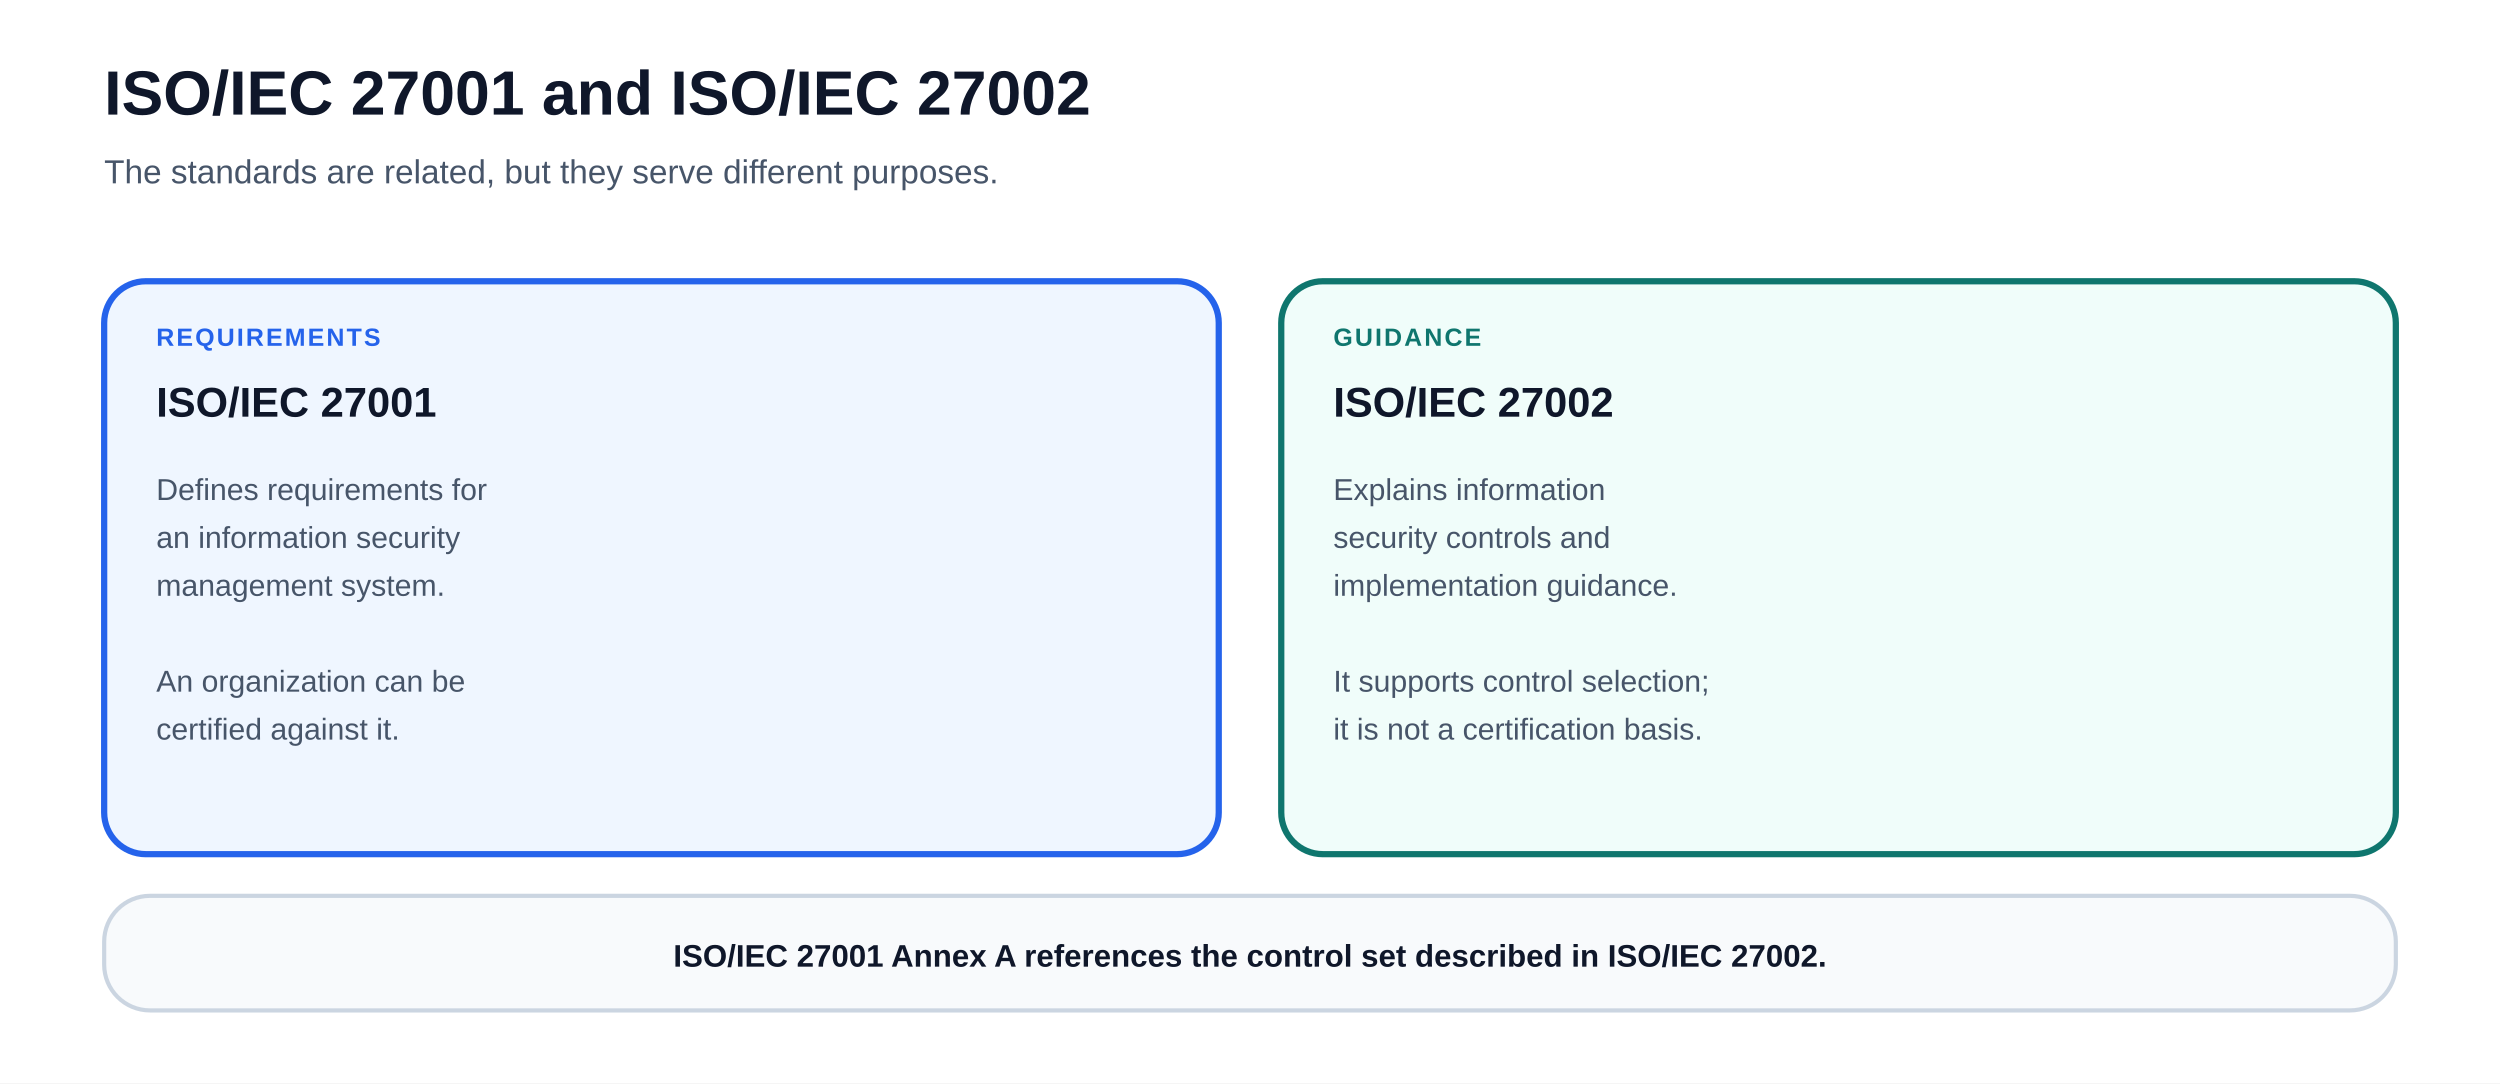
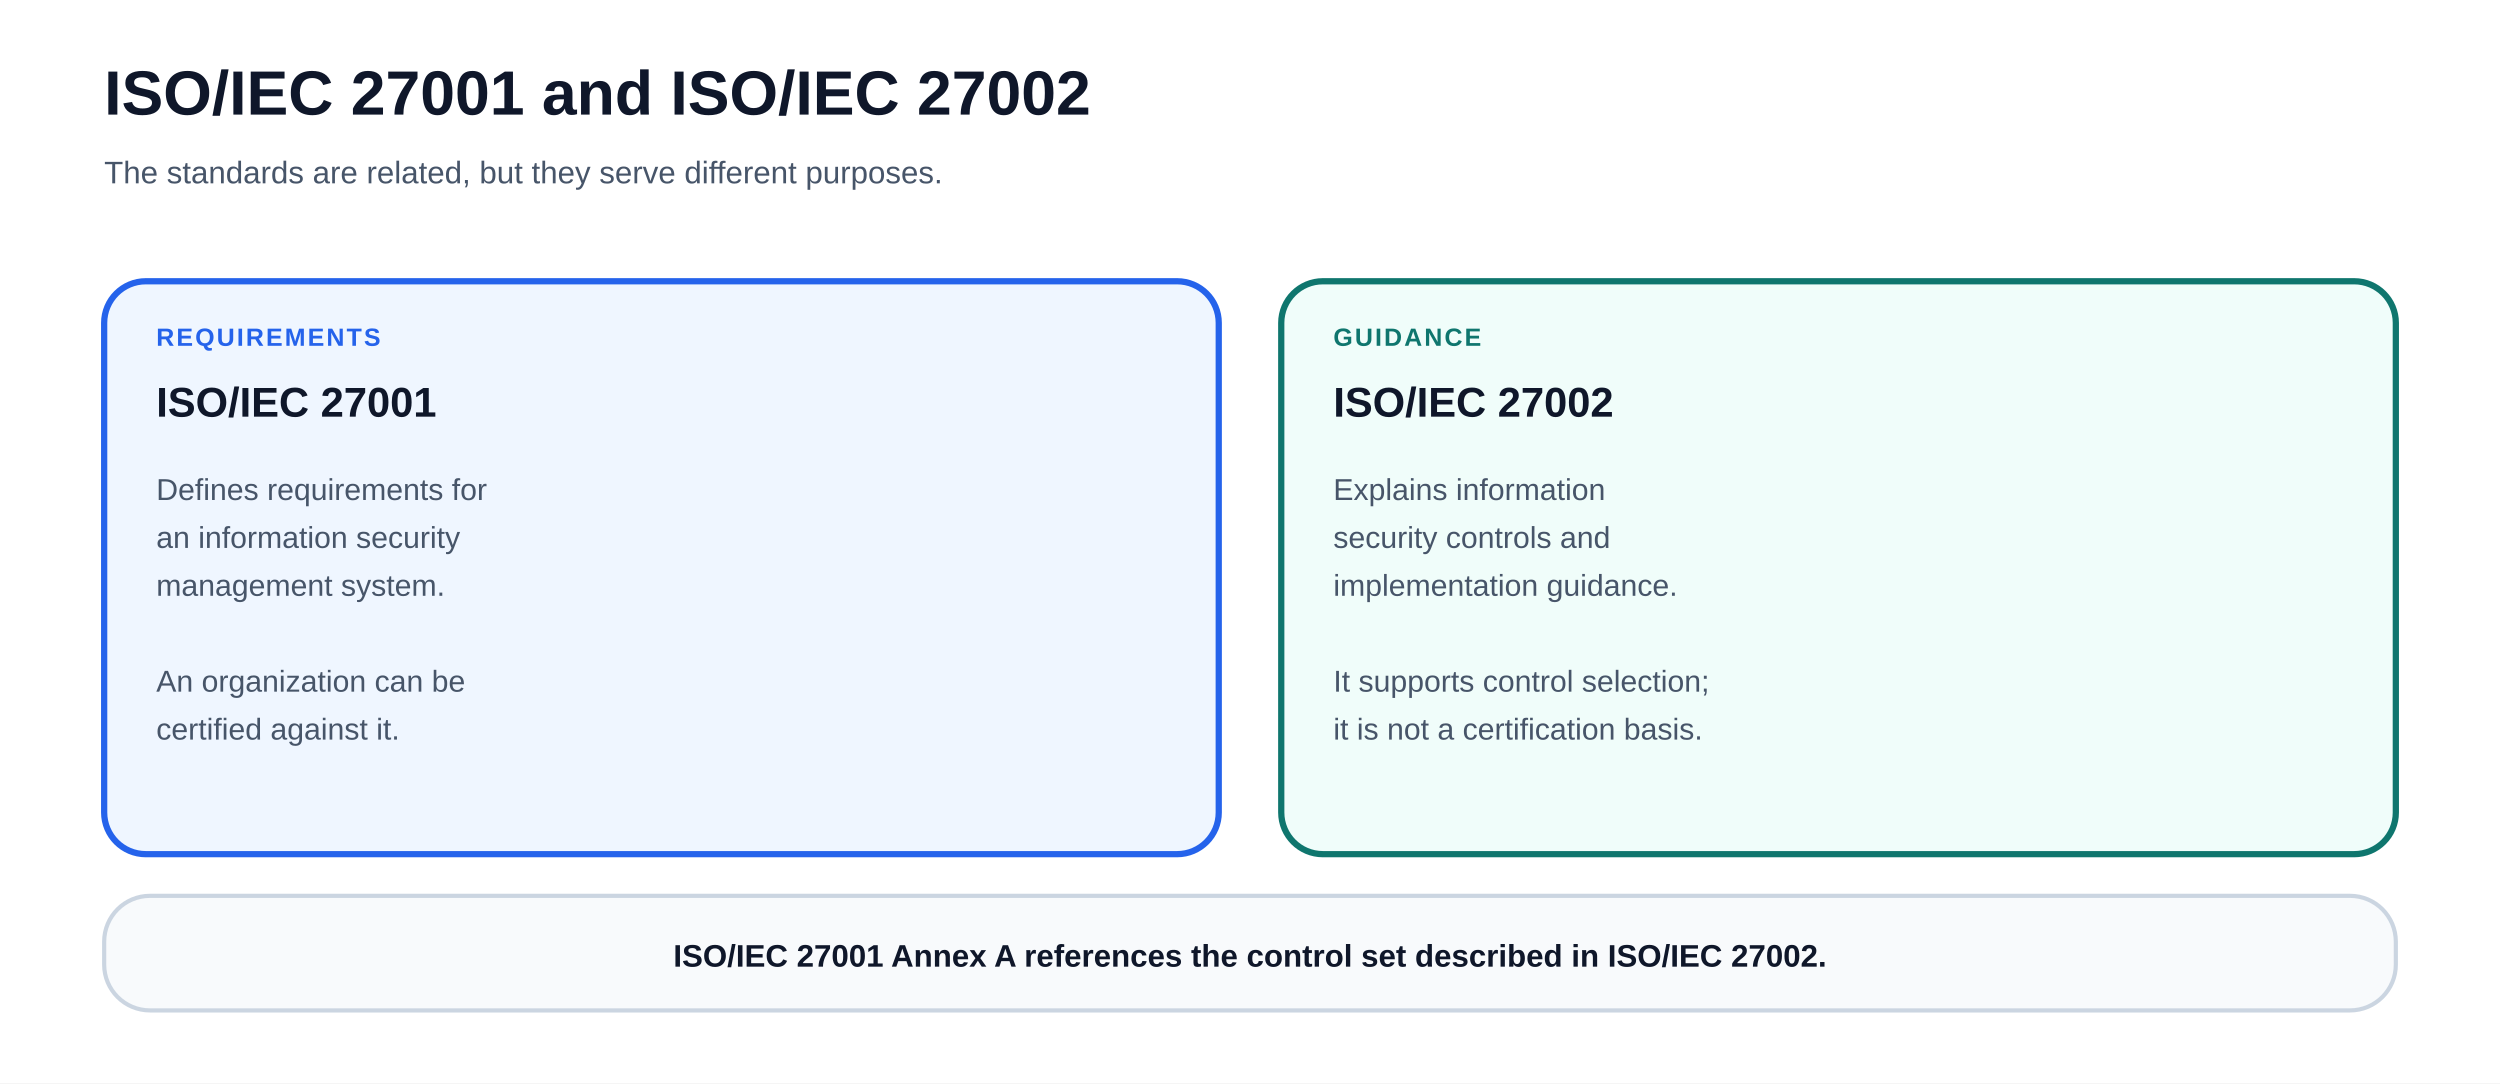
<svg xmlns="http://www.w3.org/2000/svg" viewBox="0 0 1200 520" font-family="-apple-system, BlinkMacSystemFont, 'Segoe UI', Arial, sans-serif" role="img" aria-labelledby="title description">
  <rect width="1200" height="520" fill="#ffffff" />
  <defs>
    <marker id="arrow" viewBox="0 0 10 10" refX="8.5" refY="5" markerWidth="8" markerHeight="8" orient="auto">
      <path d="M0 0 L10 5 L0 10Z" fill="#94a3b8" />
    </marker>
    <marker id="arrow-reverse" viewBox="0 0 10 10" refX="1.5" refY="5" markerWidth="8" markerHeight="8" orient="auto">
      <path d="M10 0 L0 5 L10 10Z" fill="#94a3b8" />
    </marker>
    <marker id="arrow-blue" viewBox="0 0 10 10" refX="8.5" refY="5" markerWidth="8" markerHeight="8" orient="auto">
      <path d="M0 0 L10 5 L0 10Z" fill="#2563eb" />
    </marker>
    <marker id="arrow-teal" viewBox="0 0 10 10" refX="8.5" refY="5" markerWidth="8" markerHeight="8" orient="auto">
      <path d="M0 0 L10 5 L0 10Z" fill="#0f766e" />
    </marker>
    <marker id="arrow-amber" viewBox="0 0 10 10" refX="8.5" refY="5" markerWidth="8" markerHeight="8" orient="auto">
      <path d="M0 0 L10 5 L0 10Z" fill="#b45309" />
    </marker>
    <marker id="arrow-violet" viewBox="0 0 10 10" refX="8.5" refY="5" markerWidth="8" markerHeight="8" orient="auto">
      <path d="M0 0 L10 5 L0 10Z" fill="#7c3aed" />
    </marker>
    <marker id="arrow-red" viewBox="0 0 10 10" refX="8.5" refY="5" markerWidth="8" markerHeight="8" orient="auto">
      <path d="M0 0 L10 5 L0 10Z" fill="#b91c1c" />
    </marker>
  </defs>
  <text x="50" y="55" font-size="30" font-weight="850" fill="#0f172a">ISO/IEC 27001 and ISO/IEC 27002</text>
-   <text x="50" y="88" font-size="16" fill="#475569">The standards are related, but they serve different purposes.</text>
+   <text x="50" y="88" font-size="15" fill="#475569">The standards are related, but they serve different purposes.</text>
  <g>
    <rect x="50" y="135" width="535" height="275" rx="20" fill="#eff6ff" stroke="#2563eb" stroke-width="3" />
    <text x="75" y="166" font-size="12" font-weight="900" letter-spacing="1" fill="#2563eb">REQUIREMENTS</text>
    <text x="75" y="200" text-anchor="start" font-size="20" font-weight="800" fill="#0f172a">ISO/IEC 27001</text>
    <text x="75" y="240" text-anchor="start" font-size="14.5" font-weight="500" fill="#475569">Defines requirements for</text>
    <text x="75" y="263" text-anchor="start" font-size="14.5" font-weight="500" fill="#475569">an information security</text>
    <text x="75" y="286" text-anchor="start" font-size="14.5" font-weight="500" fill="#475569">management system.</text>
    <text x="75" y="309" text-anchor="start" font-size="14.5" font-weight="500" fill="#475569" />
    <text x="75" y="332" text-anchor="start" font-size="14.5" font-weight="500" fill="#475569">An organization can be</text>
    <text x="75" y="355" text-anchor="start" font-size="14.5" font-weight="500" fill="#475569">certified against it.</text>
  </g>
  <g>
    <rect x="615" y="135" width="535" height="275" rx="20" fill="#f0fdfa" stroke="#0f766e" stroke-width="3" />
    <text x="640" y="166" font-size="12" font-weight="900" letter-spacing="1" fill="#0f766e">GUIDANCE</text>
    <text x="640" y="200" text-anchor="start" font-size="20" font-weight="800" fill="#0f172a">ISO/IEC 27002</text>
    <text x="640" y="240" text-anchor="start" font-size="14.5" font-weight="500" fill="#475569">Explains information</text>
    <text x="640" y="263" text-anchor="start" font-size="14.5" font-weight="500" fill="#475569">security controls and</text>
    <text x="640" y="286" text-anchor="start" font-size="14.5" font-weight="500" fill="#475569">implementation guidance.</text>
    <text x="640" y="309" text-anchor="start" font-size="14.5" font-weight="500" fill="#475569" />
    <text x="640" y="332" text-anchor="start" font-size="14.5" font-weight="500" fill="#475569">It supports control selection;</text>
    <text x="640" y="355" text-anchor="start" font-size="14.5" font-weight="500" fill="#475569">it is not a certification basis.</text>
  </g>
  <rect x="50" y="430" width="1100" height="55" rx="22" fill="#f8fafc" stroke="#cbd5e1" stroke-width="2" />
  <text x="600" y="464" text-anchor="middle" font-size="15" font-weight="700" fill="#0f172a">ISO/IEC 27001 Annex A references the control set described in ISO/IEC 27002.</text>
</svg>
